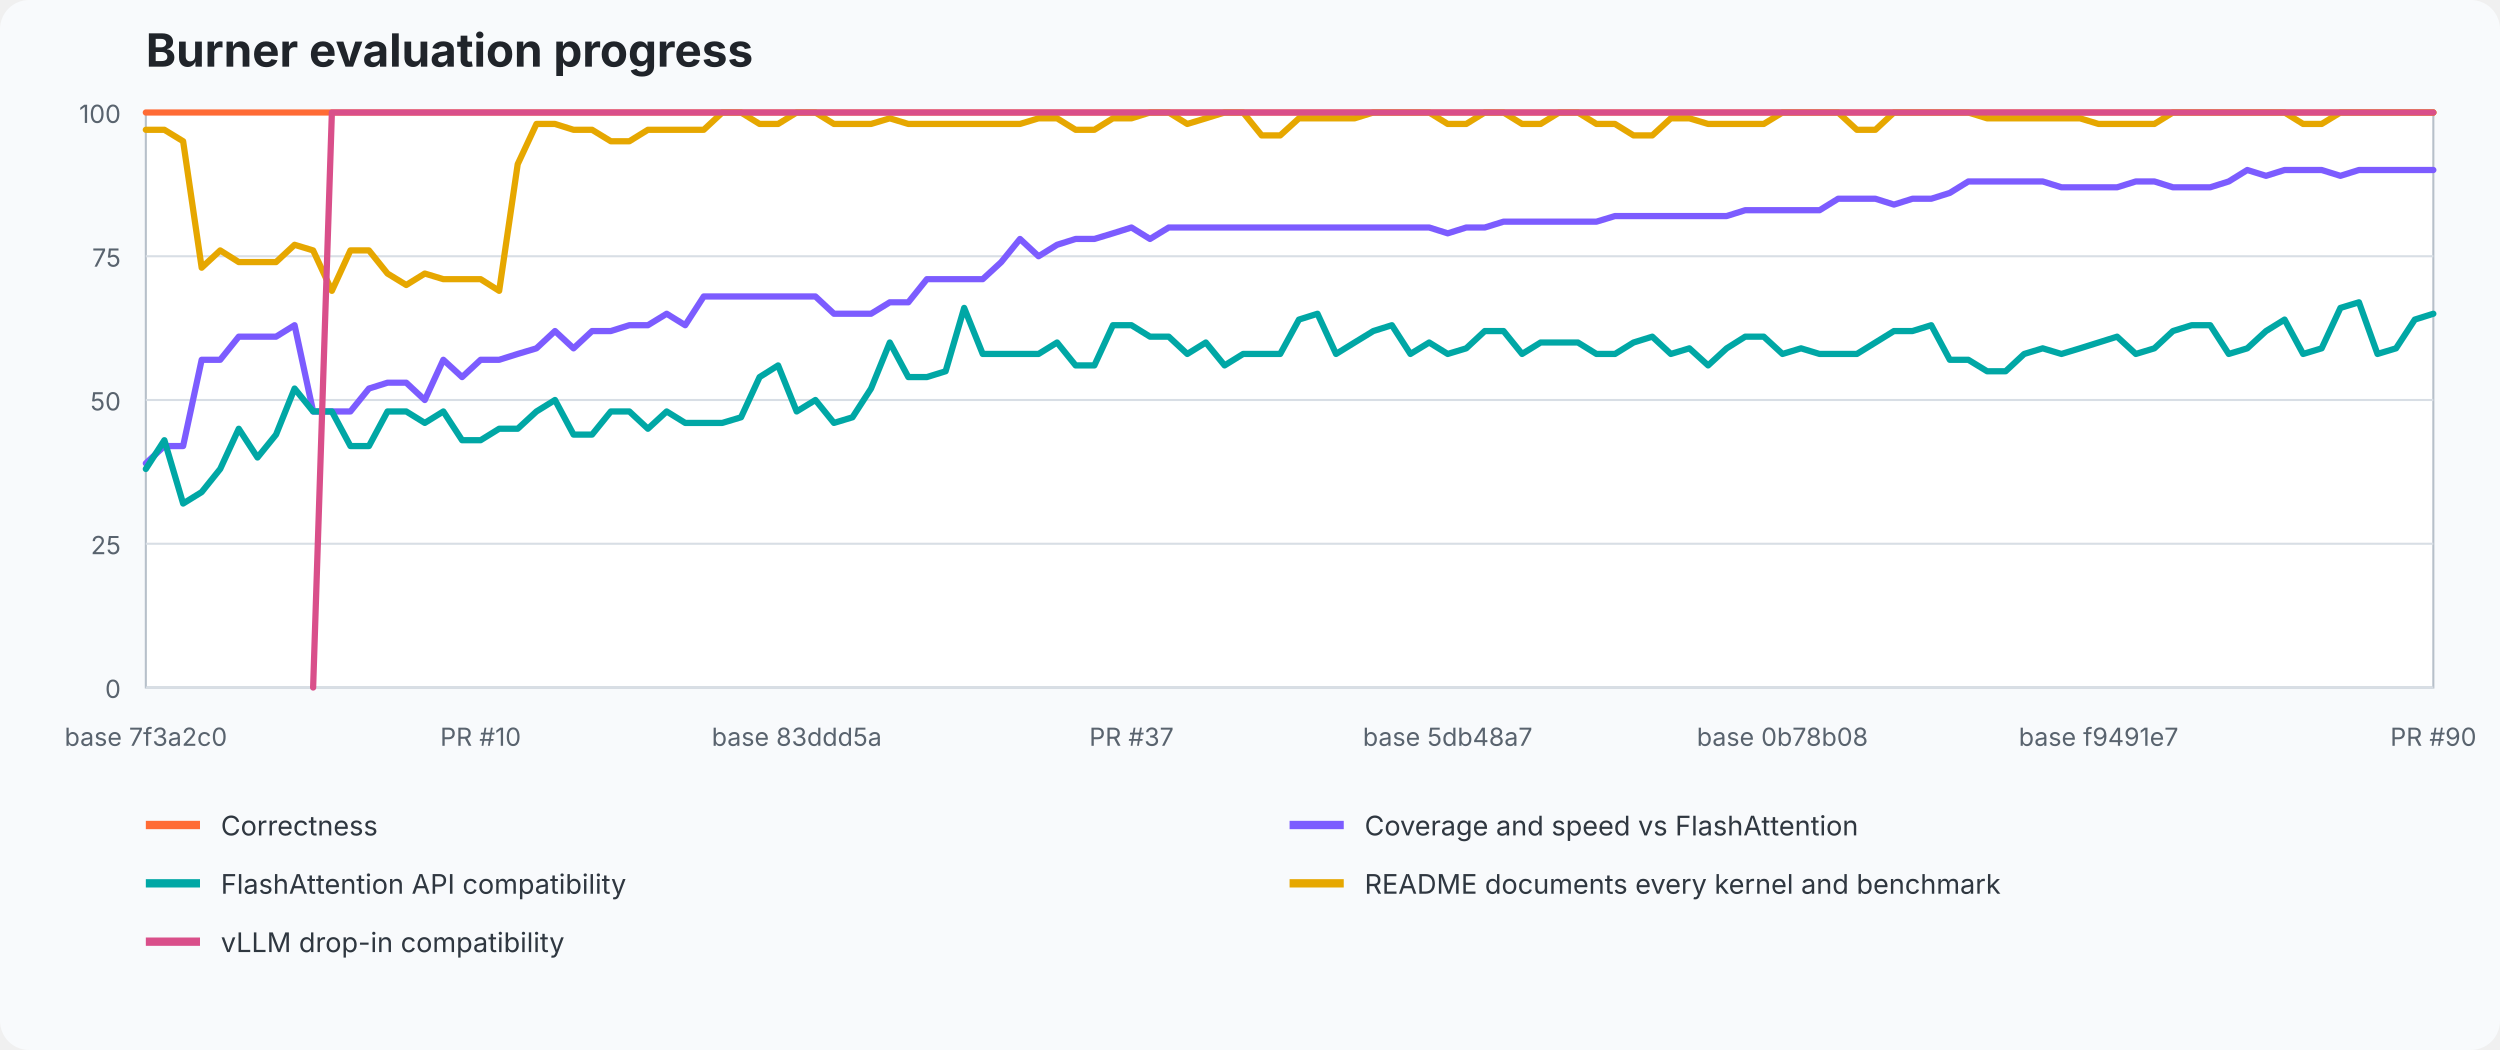
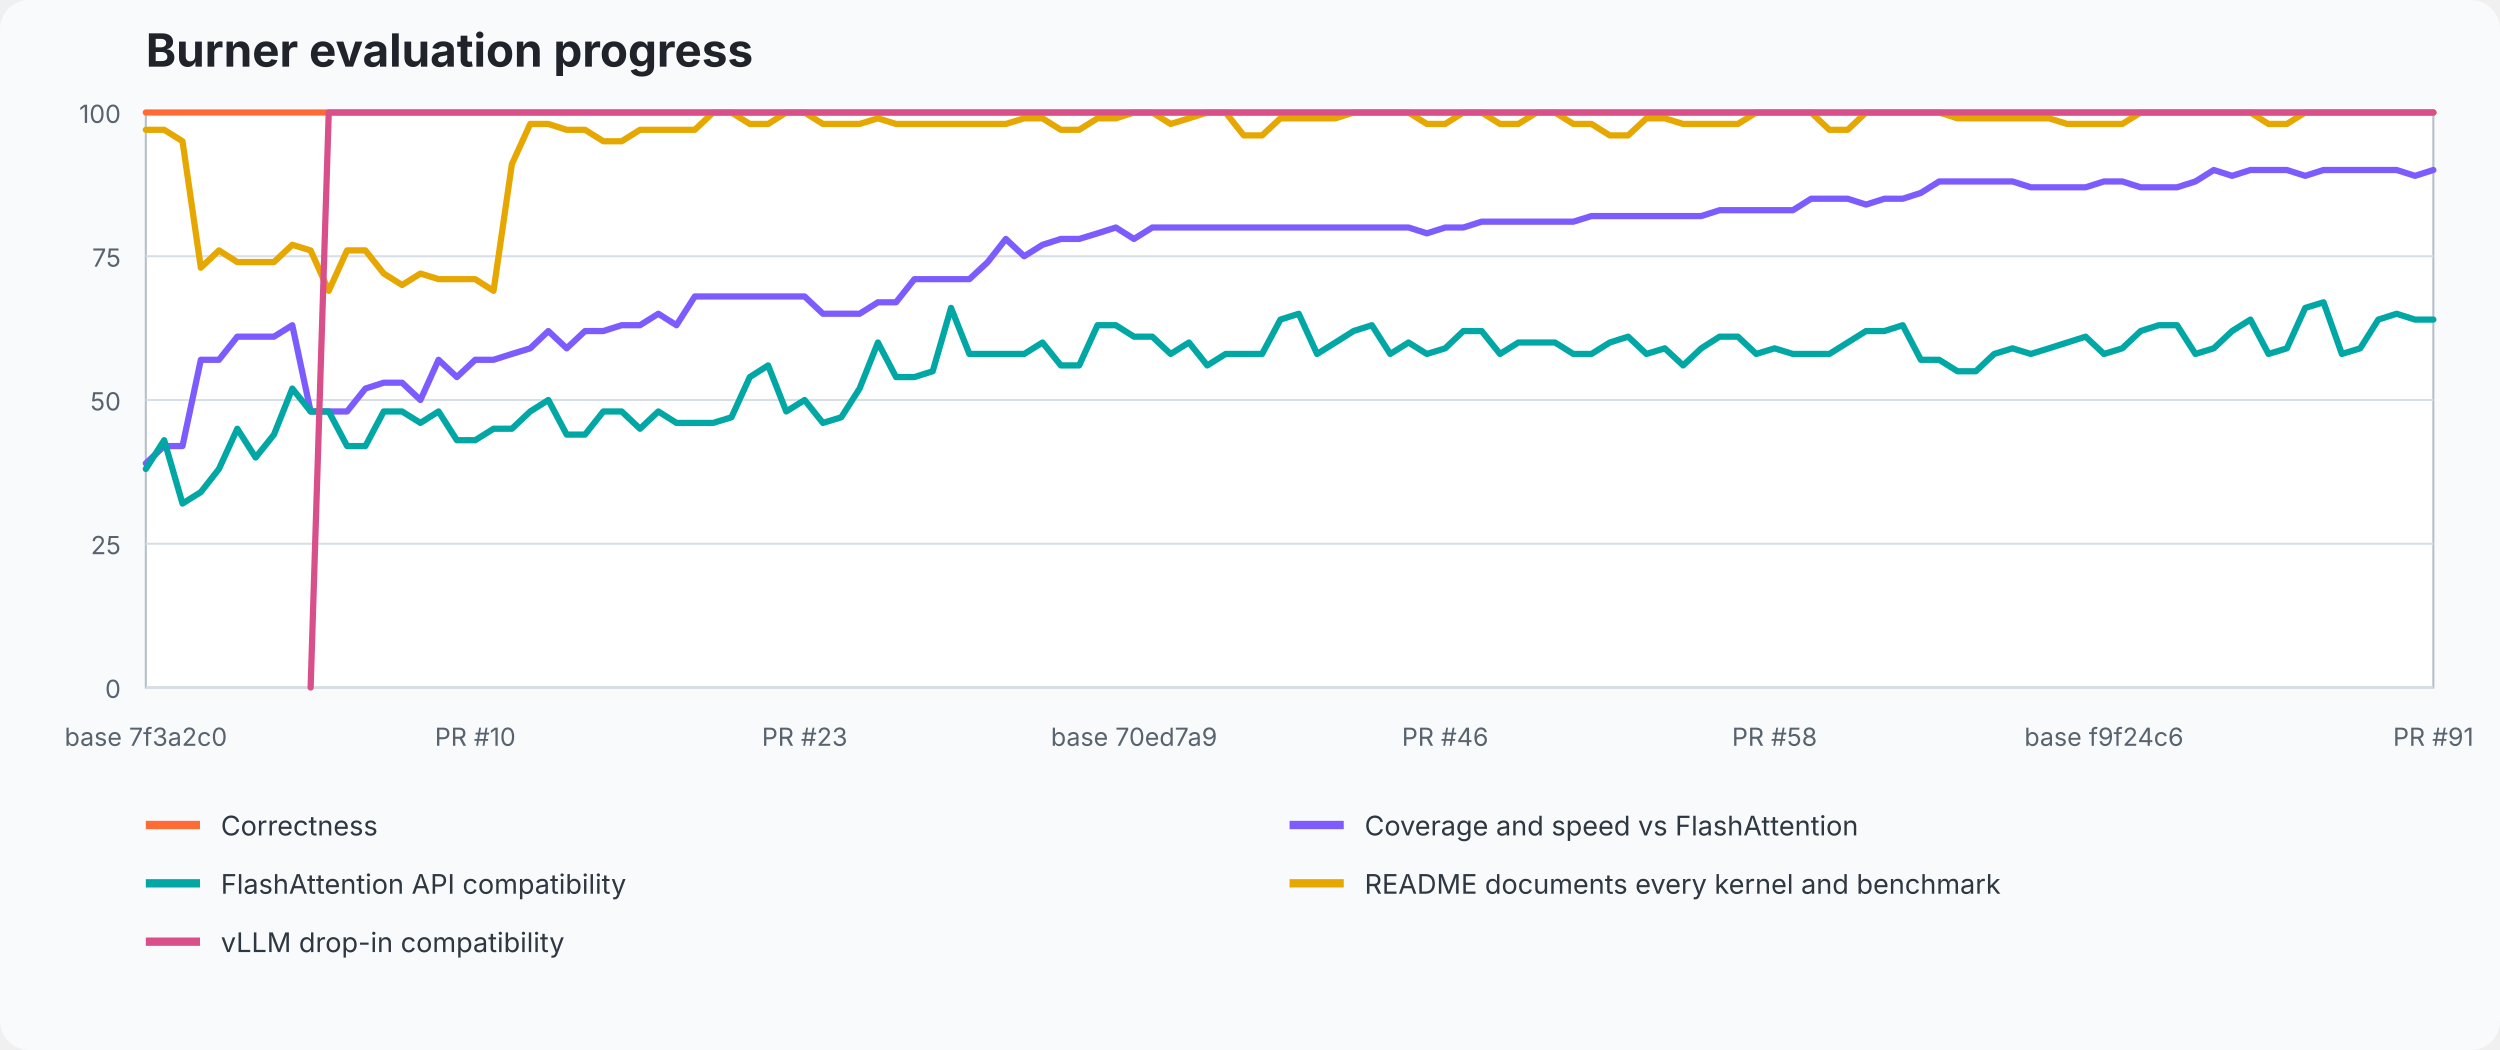
<svg xmlns="http://www.w3.org/2000/svg" width="1200" height="504" viewBox="0 0 1200 504" role="img" aria-labelledby="title desc">
  <style>text{font-family:ui-sans-serif,system-ui,-apple-system,BlinkMacSystemFont,"Segoe UI",sans-serif}.title{font-size:22px;font-weight:700;fill:#20242a}.axis{font-size:12px;fill:#59636e}.legend{font-size:13px;fill:#2f3740}.grid{stroke:#d8dee5;stroke-width:1}.plot{fill:#fff;stroke:#b7c0ca}</style>
  <rect width="100%" height="100%" fill="#f8fafc" rx="14" />
  <text x="70" y="32" class="title">Burner evaluation progress</text>
  <rect x="70" y="54" width="1098" height="276" class="plot" />
  <line x1="70" y1="330" x2="1168" y2="330" class="grid" />
  <text x="58" y="335" text-anchor="end" class="axis">0</text>
  <line x1="70" y1="261" x2="1168" y2="261" class="grid" />
  <text x="58" y="266" text-anchor="end" class="axis">25</text>
  <line x1="70" y1="192" x2="1168" y2="192" class="grid" />
  <text x="58" y="197" text-anchor="end" class="axis">50</text>
  <line x1="70" y1="123" x2="1168" y2="123" class="grid" />
  <text x="58" y="128" text-anchor="end" class="axis">75</text>
  <line x1="70" y1="54" x2="1168" y2="54" class="grid" />
  <text x="58" y="59" text-anchor="end" class="axis">100</text>
-   <polyline points="70.0,54.0 78.9,54.0 87.9,54.0 96.8,54.0 105.7,54.0 114.6,54.0 123.6,54.0 132.5,54.0 141.4,54.0 150.3,54.0 159.3,54.0 168.2,54.0 177.1,54.0 186.0,54.0 195.0,54.0 203.9,54.0 212.8,54.0 221.8,54.0 230.7,54.0 239.6,54.0 248.5,54.0 257.5,54.0 266.4,54.0 275.3,54.0 284.2,54.0 293.2,54.0 302.1,54.0 311.0,54.0 320.0,54.0 328.9,54.0 337.8,54.0 346.7,54.0 355.7,54.0 364.6,54.0 373.5,54.0 382.4,54.0 391.4,54.0 400.3,54.0 409.2,54.0 418.1,54.0 427.1,54.0 436.0,54.0 444.9,54.0 453.9,54.0 462.8,54.0 471.7,54.0 480.6,54.0 489.6,54.0 498.5,54.0 507.4,54.0 516.3,54.0 525.3,54.0 534.2,54.0 543.1,54.0 552.0,54.0 561.0,54.0 569.9,54.0 578.8,54.0 587.8,54.0 596.7,54.0 605.6,54.0 614.5,54.0 623.5,54.0 632.4,54.0 641.3,54.0 650.2,54.0 659.2,54.0 668.1,54.0 677.0,54.0 686.0,54.0 694.9,54.0 703.8,54.0 712.7,54.0 721.7,54.0 730.6,54.0 739.5,54.0 748.4,54.0 757.4,54.0 766.3,54.0 775.2,54.0 784.1,54.0 793.1,54.0 802.0,54.0 810.9,54.0 819.9,54.0 828.8,54.0 837.7,54.0 846.6,54.0 855.6,54.0 864.5,54.0 873.4,54.0 882.3,54.0 891.3,54.0 900.2,54.0 909.1,54.0 918.0,54.0 927.0,54.0 935.9,54.0 944.8,54.0 953.8,54.0 962.7,54.0 971.6,54.0 980.5,54.0 989.5,54.0 998.4,54.0 1007.3,54.0 1016.2,54.0 1025.2,54.0 1034.1,54.0 1043.0,54.0 1052.0,54.0 1060.9,54.0 1069.8,54.0 1078.7,54.0 1087.7,54.0 1096.6,54.0 1105.5,54.0 1114.4,54.0 1123.4,54.0 1132.3,54.0 1141.2,54.0 1150.1,54.0 1159.1,54.0 1168.0,54.0" fill="none" stroke="#ff6b35" stroke-width="3" stroke-linejoin="round" stroke-linecap="round" />
-   <polyline points="70.0,222.4 78.9,214.1 87.9,214.1 96.8,172.7 105.7,172.7 114.6,161.6 123.6,161.6 132.5,161.6 141.4,156.1 150.3,197.5 159.3,197.5 168.2,197.5 177.1,186.5 186.0,183.7 195.0,183.7 203.9,192.0 212.8,172.7 221.8,181.0 230.7,172.7 239.6,172.7 248.5,169.9 257.5,167.2 266.4,158.9 275.3,167.2 284.2,158.9 293.2,158.9 302.1,156.1 311.0,156.1 320.0,150.6 328.9,156.1 337.8,142.3 346.7,142.3 355.7,142.3 364.6,142.3 373.5,142.3 382.4,142.3 391.4,142.3 400.3,150.6 409.2,150.6 418.1,150.6 427.1,145.1 436.0,145.1 444.9,134.0 453.9,134.0 462.8,134.0 471.7,134.0 480.6,125.8 489.6,114.7 498.5,123.0 507.4,117.5 516.3,114.7 525.3,114.7 534.2,112.0 543.1,109.2 552.0,114.7 561.0,109.2 569.9,109.2 578.8,109.2 587.8,109.2 596.7,109.2 605.6,109.2 614.5,109.2 623.5,109.2 632.4,109.2 641.3,109.2 650.2,109.2 659.2,109.2 668.1,109.2 677.0,109.2 686.0,109.2 694.9,112.0 703.8,109.2 712.7,109.2 721.7,106.4 730.6,106.4 739.5,106.4 748.4,106.4 757.4,106.4 766.3,106.4 775.2,103.7 784.1,103.7 793.1,103.7 802.0,103.7 810.9,103.7 819.9,103.7 828.8,103.7 837.7,100.9 846.6,100.9 855.6,100.9 864.5,100.9 873.4,100.9 882.3,95.4 891.3,95.4 900.2,95.4 909.1,98.2 918.0,95.4 927.0,95.4 935.9,92.6 944.8,87.1 953.8,87.1 962.7,87.1 971.6,87.1 980.5,87.1 989.5,89.9 998.4,89.9 1007.3,89.9 1016.2,89.9 1025.2,87.1 1034.1,87.1 1043.0,89.9 1052.0,89.9 1060.9,89.9 1069.8,87.1 1078.7,81.6 1087.7,84.4 1096.6,81.6 1105.5,81.6 1114.4,81.6 1123.4,84.4 1132.3,81.6 1141.2,81.6 1150.1,81.6 1159.1,81.6 1168.0,81.6" fill="none" stroke="#7c5cff" stroke-width="3" stroke-linejoin="round" stroke-linecap="round" />
-   <polyline points="70.0,225.1 78.9,211.3 87.9,241.7 96.8,236.2 105.7,225.1 114.6,205.8 123.6,219.6 132.5,208.6 141.4,186.5 150.3,197.5 159.3,197.5 168.2,214.1 177.1,214.1 186.0,197.5 195.0,197.5 203.9,203.0 212.8,197.5 221.8,211.3 230.7,211.3 239.6,205.8 248.5,205.8 257.5,197.5 266.4,192.0 275.3,208.6 284.2,208.6 293.2,197.5 302.1,197.5 311.0,205.8 320.0,197.5 328.9,203.0 337.8,203.0 346.7,203.0 355.7,200.3 364.6,181.0 373.5,175.4 382.4,197.5 391.4,192.0 400.3,203.0 409.2,200.3 418.1,186.5 427.1,164.4 436.0,181.0 444.9,181.0 453.9,178.2 462.8,147.8 471.7,169.9 480.6,169.9 489.6,169.9 498.5,169.9 507.4,164.4 516.3,175.4 525.3,175.4 534.2,156.1 543.1,156.1 552.0,161.6 561.0,161.6 569.9,169.9 578.8,164.4 587.8,175.4 596.7,169.9 605.6,169.9 614.5,169.9 623.5,153.4 632.4,150.6 641.3,169.9 650.2,164.4 659.2,158.9 668.1,156.1 677.0,169.9 686.0,164.4 694.9,169.9 703.8,167.2 712.7,158.9 721.7,158.9 730.6,169.9 739.5,164.4 748.4,164.4 757.4,164.4 766.3,169.9 775.2,169.9 784.1,164.4 793.1,161.6 802.0,169.9 810.9,167.2 819.9,175.4 828.8,167.2 837.7,161.6 846.6,161.6 855.6,169.9 864.5,167.2 873.4,169.9 882.3,169.9 891.3,169.9 900.2,164.4 909.1,158.9 918.0,158.9 927.0,156.1 935.9,172.7 944.8,172.7 953.8,178.2 962.7,178.2 971.6,169.9 980.5,167.2 989.5,169.9 998.4,167.2 1007.3,164.4 1016.2,161.6 1025.2,169.9 1034.1,167.2 1043.0,158.9 1052.0,156.1 1060.9,156.1 1069.8,169.9 1078.7,167.2 1087.7,158.9 1096.6,153.4 1105.5,169.9 1114.4,167.2 1123.4,147.8 1132.3,145.1 1141.2,169.9 1150.1,167.2 1159.1,153.4 1168.0,150.6" fill="none" stroke="#00a7a5" stroke-width="3" stroke-linejoin="round" stroke-linecap="round" />
-   <polyline points="70.0,62.3 78.9,62.3 87.9,67.8 96.8,128.5 105.7,120.2 114.6,125.8 123.6,125.8 132.5,125.8 141.4,117.5 150.3,120.2 159.3,139.6 168.2,120.2 177.1,120.2 186.0,131.3 195.0,136.8 203.9,131.3 212.8,134.0 221.8,134.0 230.7,134.0 239.6,139.6 248.5,78.8 257.5,59.5 266.4,59.5 275.3,62.3 284.2,62.3 293.2,67.8 302.1,67.8 311.0,62.3 320.0,62.3 328.9,62.3 337.8,62.3 346.7,54.0 355.7,54.0 364.6,59.5 373.5,59.5 382.4,54.0 391.4,54.0 400.3,59.5 409.2,59.5 418.1,59.5 427.1,56.8 436.0,59.5 444.9,59.5 453.9,59.5 462.8,59.5 471.7,59.5 480.6,59.5 489.6,59.5 498.5,56.8 507.4,56.8 516.3,62.3 525.3,62.3 534.2,56.8 543.1,56.8 552.0,54.0 561.0,54.0 569.9,59.5 578.8,56.8 587.8,54.0 596.7,54.0 605.6,65.0 614.5,65.0 623.5,56.8 632.4,56.8 641.3,56.8 650.2,56.8 659.2,54.0 668.1,54.0 677.0,54.0 686.0,54.0 694.9,59.5 703.8,59.5 712.7,54.0 721.7,54.0 730.6,59.5 739.5,59.5 748.4,54.0 757.4,54.0 766.3,59.5 775.2,59.5 784.1,65.0 793.1,65.0 802.0,56.8 810.9,56.8 819.9,59.5 828.8,59.5 837.7,59.5 846.6,59.5 855.6,54.0 864.5,54.0 873.4,54.0 882.3,54.0 891.3,62.3 900.2,62.3 909.1,54.0 918.0,54.0 927.0,54.0 935.9,54.0 944.8,54.0 953.8,56.8 962.7,56.8 971.6,56.8 980.5,56.8 989.5,56.8 998.4,56.8 1007.3,59.5 1016.2,59.5 1025.2,59.5 1034.1,59.5 1043.0,54.0 1052.0,54.0 1060.9,54.0 1069.8,54.0 1078.7,54.0 1087.7,54.0 1096.6,54.0 1105.5,59.5 1114.4,59.5 1123.4,54.0 1132.3,54.0 1141.2,54.0 1150.1,54.0 1159.1,54.0 1168.0,54.0" fill="none" stroke="#e6a700" stroke-width="3" stroke-linejoin="round" stroke-linecap="round" />
-   <polyline points="150.3,330.0 159.3,54.0 168.2,54.0 177.1,54.0 186.0,54.0 195.0,54.0 203.9,54.0 212.8,54.0 221.8,54.0 230.7,54.0 239.6,54.0 248.5,54.0 257.5,54.0 266.4,54.0 275.3,54.0 284.2,54.0 293.2,54.0 302.1,54.0 311.0,54.0 320.0,54.0 328.9,54.0 337.8,54.0 346.7,54.0 355.7,54.0 364.6,54.0 373.5,54.0 382.4,54.0 391.4,54.0 400.3,54.0 409.2,54.0 418.1,54.0 427.1,54.0 436.0,54.0 444.9,54.0 453.9,54.0 462.8,54.0 471.7,54.0 480.6,54.0 489.6,54.0 498.5,54.0 507.4,54.0 516.3,54.0 525.3,54.0 534.2,54.0 543.1,54.0 552.0,54.0 561.0,54.0 569.9,54.0 578.8,54.0 587.8,54.0 596.7,54.0 605.6,54.0 614.5,54.0 623.5,54.0 632.4,54.0 641.3,54.0 650.2,54.0 659.2,54.0 668.1,54.0 677.0,54.0 686.0,54.0 694.9,54.0 703.8,54.0 712.7,54.0 721.7,54.0 730.6,54.0 739.5,54.0 748.4,54.0 757.4,54.0 766.3,54.0 775.2,54.0 784.1,54.0 793.1,54.0 802.0,54.0 810.9,54.0 819.9,54.0 828.8,54.0 837.7,54.0 846.6,54.0 855.6,54.0 864.5,54.0 873.4,54.0 882.3,54.0 891.3,54.0 900.2,54.0 909.1,54.0 918.0,54.0 927.0,54.0 935.9,54.0 944.8,54.0 953.8,54.0 962.7,54.0 971.6,54.0 980.5,54.0 989.5,54.0 998.4,54.0 1007.3,54.0 1016.2,54.0 1025.2,54.0 1034.1,54.0 1043.0,54.0 1052.0,54.0 1060.9,54.0 1069.8,54.0 1078.7,54.0 1087.7,54.0 1096.6,54.0 1105.5,54.0 1114.4,54.0 1123.4,54.0 1132.3,54.0 1141.2,54.0 1150.1,54.0 1159.1,54.0 1168.0,54.0" fill="none" stroke="#d94f8a" stroke-width="3" stroke-linejoin="round" stroke-linecap="round" />
+   <polyline points="70.0,54.0 78.8,54.0 87.6,54.0 96.4,54.0 105.1,54.0 113.9,54.0 122.7,54.0 131.5,54.0 140.3,54.0 149.1,54.0 157.8,54.0 166.6,54.0 175.4,54.0 184.2,54.0 193.0,54.0 201.8,54.0 210.5,54.0 219.3,54.0 228.1,54.0 236.9,54.0 245.7,54.0 254.5,54.0 263.2,54.0 272.0,54.0 280.8,54.0 289.6,54.0 298.4,54.0 307.2,54.0 316.0,54.0 324.7,54.0 333.5,54.0 342.3,54.0 351.1,54.0 359.9,54.0 368.7,54.0 377.4,54.0 386.2,54.0 395.0,54.0 403.8,54.0 412.6,54.0 421.4,54.0 430.1,54.0 438.9,54.0 447.7,54.0 456.5,54.0 465.3,54.0 474.1,54.0 482.8,54.0 491.6,54.0 500.4,54.0 509.2,54.0 518.0,54.0 526.8,54.0 535.6,54.0 544.3,54.0 553.1,54.0 561.9,54.0 570.7,54.0 579.5,54.0 588.3,54.0 597.0,54.0 605.8,54.0 614.6,54.0 623.4,54.0 632.2,54.0 641.0,54.0 649.7,54.0 658.5,54.0 667.3,54.0 676.1,54.0 684.9,54.0 693.7,54.0 702.4,54.0 711.2,54.0 720.0,54.0 728.8,54.0 737.6,54.0 746.4,54.0 755.2,54.0 763.9,54.0 772.7,54.0 781.5,54.0 790.3,54.0 799.1,54.0 807.9,54.0 816.6,54.0 825.4,54.0 834.2,54.0 843.0,54.0 851.8,54.0 860.6,54.0 869.3,54.0 878.1,54.0 886.9,54.0 895.7,54.0 904.5,54.0 913.3,54.0 922.0,54.0 930.8,54.0 939.6,54.0 948.4,54.0 957.2,54.0 966.0,54.0 974.8,54.0 983.5,54.0 992.3,54.0 1001.1,54.0 1009.9,54.0 1018.7,54.0 1027.5,54.0 1036.2,54.0 1045.0,54.0 1053.8,54.0 1062.6,54.0 1071.4,54.0 1080.2,54.0 1088.9,54.0 1097.7,54.0 1106.5,54.0 1115.3,54.0 1124.1,54.0 1132.9,54.0 1141.6,54.0 1150.4,54.0 1159.2,54.0 1168.0,54.0" fill="none" stroke="#ff6b35" stroke-width="3" stroke-linejoin="round" stroke-linecap="round" />
+   <polyline points="70.0,222.4 78.8,214.1 87.6,214.1 96.4,172.7 105.1,172.7 113.9,161.6 122.7,161.6 131.5,161.6 140.3,156.1 149.1,197.5 157.8,197.5 166.6,197.5 175.4,186.5 184.2,183.7 193.0,183.7 201.8,192.0 210.5,172.7 219.3,181.0 228.1,172.7 236.9,172.7 245.7,169.9 254.5,167.2 263.2,158.9 272.0,167.2 280.8,158.9 289.6,158.9 298.4,156.1 307.2,156.1 316.0,150.6 324.7,156.1 333.5,142.3 342.3,142.3 351.1,142.3 359.9,142.3 368.7,142.3 377.4,142.3 386.2,142.3 395.0,150.6 403.8,150.6 412.6,150.6 421.4,145.1 430.1,145.1 438.9,134.0 447.7,134.0 456.5,134.0 465.3,134.0 474.1,125.8 482.8,114.7 491.6,123.0 500.4,117.5 509.2,114.7 518.0,114.7 526.8,112.0 535.6,109.2 544.3,114.7 553.1,109.2 561.9,109.2 570.7,109.2 579.5,109.2 588.3,109.2 597.0,109.2 605.8,109.2 614.6,109.2 623.4,109.2 632.2,109.2 641.0,109.2 649.7,109.2 658.5,109.2 667.3,109.2 676.1,109.2 684.9,112.0 693.7,109.2 702.4,109.2 711.2,106.4 720.0,106.4 728.8,106.4 737.6,106.4 746.4,106.4 755.2,106.4 763.9,103.7 772.7,103.7 781.5,103.7 790.3,103.7 799.1,103.7 807.9,103.7 816.6,103.7 825.4,100.9 834.2,100.9 843.0,100.9 851.8,100.9 860.6,100.9 869.3,95.4 878.1,95.4 886.9,95.4 895.7,98.2 904.5,95.4 913.3,95.4 922.0,92.6 930.8,87.1 939.6,87.1 948.4,87.1 957.2,87.1 966.0,87.1 974.8,89.9 983.5,89.9 992.3,89.9 1001.1,89.9 1009.9,87.1 1018.7,87.1 1027.5,89.9 1036.2,89.9 1045.0,89.9 1053.8,87.1 1062.6,81.6 1071.4,84.4 1080.2,81.6 1088.9,81.6 1097.7,81.6 1106.5,84.4 1115.3,81.6 1124.1,81.6 1132.9,81.6 1141.6,81.6 1150.4,81.6 1159.2,84.4 1168.0,81.6" fill="none" stroke="#7c5cff" stroke-width="3" stroke-linejoin="round" stroke-linecap="round" />
+   <polyline points="70.0,225.1 78.8,211.3 87.6,241.7 96.4,236.2 105.1,225.1 113.9,205.8 122.7,219.6 131.5,208.6 140.3,186.5 149.1,197.5 157.8,197.5 166.6,214.1 175.4,214.1 184.2,197.5 193.0,197.5 201.8,203.0 210.5,197.5 219.3,211.3 228.1,211.3 236.9,205.8 245.7,205.8 254.5,197.5 263.2,192.0 272.0,208.6 280.8,208.6 289.6,197.5 298.4,197.5 307.2,205.8 316.0,197.5 324.7,203.0 333.5,203.0 342.3,203.0 351.1,200.3 359.9,181.0 368.7,175.4 377.4,197.5 386.2,192.0 395.0,203.0 403.8,200.3 412.6,186.5 421.4,164.4 430.1,181.0 438.9,181.0 447.7,178.2 456.5,147.8 465.3,169.9 474.1,169.9 482.8,169.9 491.6,169.9 500.4,164.4 509.2,175.4 518.0,175.4 526.8,156.1 535.6,156.1 544.3,161.6 553.1,161.6 561.9,169.9 570.7,164.4 579.5,175.4 588.3,169.9 597.0,169.9 605.8,169.9 614.6,153.4 623.4,150.6 632.2,169.9 641.0,164.4 649.7,158.9 658.5,156.1 667.3,169.9 676.1,164.4 684.9,169.9 693.7,167.2 702.4,158.9 711.2,158.9 720.0,169.9 728.8,164.4 737.6,164.4 746.4,164.4 755.2,169.9 763.9,169.9 772.7,164.4 781.5,161.6 790.3,169.9 799.1,167.2 807.9,175.4 816.6,167.2 825.4,161.6 834.2,161.6 843.0,169.9 851.8,167.2 860.6,169.9 869.3,169.9 878.1,169.9 886.9,164.4 895.7,158.9 904.5,158.9 913.3,156.1 922.0,172.7 930.8,172.7 939.6,178.2 948.4,178.2 957.2,169.9 966.0,167.2 974.8,169.9 983.5,167.2 992.3,164.4 1001.1,161.6 1009.9,169.9 1018.7,167.2 1027.5,158.9 1036.2,156.1 1045.0,156.1 1053.8,169.9 1062.6,167.2 1071.4,158.9 1080.2,153.4 1088.9,169.9 1097.7,167.2 1106.5,147.8 1115.3,145.1 1124.1,169.9 1132.9,167.2 1141.6,153.4 1150.4,150.6 1159.2,153.4 1168.0,153.4" fill="none" stroke="#00a7a5" stroke-width="3" stroke-linejoin="round" stroke-linecap="round" />
+   <polyline points="70.0,62.3 78.8,62.3 87.6,67.8 96.4,128.5 105.1,120.2 113.9,125.8 122.7,125.8 131.5,125.8 140.3,117.5 149.1,120.2 157.8,139.6 166.6,120.2 175.4,120.2 184.2,131.3 193.0,136.8 201.8,131.3 210.5,134.0 219.3,134.0 228.1,134.0 236.9,139.6 245.7,78.8 254.5,59.5 263.2,59.5 272.0,62.3 280.8,62.3 289.6,67.8 298.4,67.8 307.2,62.3 316.0,62.3 324.7,62.3 333.5,62.3 342.3,54.0 351.1,54.0 359.9,59.5 368.7,59.5 377.4,54.0 386.2,54.0 395.0,59.5 403.8,59.5 412.6,59.5 421.4,56.8 430.1,59.5 438.9,59.5 447.7,59.5 456.5,59.5 465.3,59.5 474.1,59.5 482.8,59.5 491.6,56.8 500.4,56.8 509.2,62.3 518.0,62.3 526.8,56.8 535.6,56.8 544.3,54.0 553.1,54.0 561.9,59.5 570.7,56.8 579.5,54.0 588.3,54.0 597.0,65.0 605.8,65.0 614.6,56.8 623.4,56.8 632.2,56.8 641.0,56.8 649.7,54.0 658.5,54.0 667.3,54.0 676.1,54.0 684.9,59.5 693.7,59.5 702.4,54.0 711.2,54.0 720.0,59.5 728.8,59.5 737.6,54.0 746.4,54.0 755.2,59.5 763.9,59.5 772.7,65.0 781.5,65.0 790.3,56.8 799.1,56.8 807.9,59.5 816.6,59.5 825.4,59.5 834.2,59.5 843.0,54.0 851.8,54.0 860.6,54.0 869.3,54.0 878.1,62.3 886.9,62.3 895.7,54.0 904.5,54.0 913.3,54.0 922.0,54.0 930.8,54.0 939.6,56.8 948.4,56.8 957.2,56.8 966.0,56.8 974.8,56.8 983.5,56.8 992.3,59.5 1001.1,59.5 1009.9,59.5 1018.7,59.5 1027.5,54.0 1036.2,54.0 1045.0,54.0 1053.8,54.0 1062.6,54.0 1071.4,54.0 1080.2,54.0 1088.9,59.5 1097.7,59.5 1106.5,54.0 1115.3,54.0 1124.1,54.0 1132.9,54.0 1141.6,54.0 1150.4,54.0 1159.2,54.0 1168.0,54.0" fill="none" stroke="#e6a700" stroke-width="3" stroke-linejoin="round" stroke-linecap="round" />
+   <polyline points="149.1,330.0 157.8,54.0 166.6,54.0 175.4,54.0 184.2,54.0 193.0,54.0 201.8,54.0 210.5,54.0 219.3,54.0 228.1,54.0 236.9,54.0 245.7,54.0 254.5,54.0 263.2,54.0 272.0,54.0 280.8,54.0 289.6,54.0 298.4,54.0 307.2,54.0 316.0,54.0 324.7,54.0 333.5,54.0 342.3,54.0 351.1,54.0 359.9,54.0 368.7,54.0 377.4,54.0 386.2,54.0 395.0,54.0 403.8,54.0 412.6,54.0 421.4,54.0 430.1,54.0 438.9,54.0 447.7,54.0 456.5,54.0 465.3,54.0 474.1,54.0 482.8,54.0 491.6,54.0 500.4,54.0 509.2,54.0 518.0,54.0 526.8,54.0 535.6,54.0 544.3,54.0 553.1,54.0 561.9,54.0 570.7,54.0 579.5,54.0 588.3,54.0 597.0,54.0 605.8,54.0 614.6,54.0 623.4,54.0 632.2,54.0 641.0,54.0 649.7,54.0 658.5,54.0 667.3,54.0 676.1,54.0 684.9,54.0 693.7,54.0 702.4,54.0 711.2,54.0 720.0,54.0 728.8,54.0 737.6,54.0 746.4,54.0 755.2,54.0 763.9,54.0 772.7,54.0 781.5,54.0 790.3,54.0 799.1,54.0 807.9,54.0 816.6,54.0 825.4,54.0 834.2,54.0 843.0,54.0 851.8,54.0 860.6,54.0 869.3,54.0 878.1,54.0 886.9,54.0 895.7,54.0 904.5,54.0 913.3,54.0 922.0,54.0 930.8,54.0 939.6,54.0 948.4,54.0 957.2,54.0 966.0,54.0 974.8,54.0 983.5,54.0 992.3,54.0 1001.1,54.0 1009.9,54.0 1018.7,54.0 1027.5,54.0 1036.2,54.0 1045.0,54.0 1053.8,54.0 1062.6,54.0 1071.4,54.0 1080.2,54.0 1088.9,54.0 1097.7,54.0 1106.5,54.0 1115.3,54.0 1124.1,54.0 1132.9,54.0 1141.6,54.0 1150.4,54.0 1159.2,54.0 1168.0,54.0" fill="none" stroke="#d94f8a" stroke-width="3" stroke-linejoin="round" stroke-linecap="round" />
  <text x="70" y="358" text-anchor="middle" class="axis">base 7f3a2c0</text>
-   <text x="230.683" y="358" text-anchor="middle" class="axis">PR #10</text>
-   <text x="382.439" y="358" text-anchor="middle" class="axis">base 83ddd5a</text>
-   <text x="543.122" y="358" text-anchor="middle" class="axis">PR #37</text>
-   <text x="694.878" y="358" text-anchor="middle" class="axis">base 5db48a7</text>
-   <text x="855.561" y="358" text-anchor="middle" class="axis">base 0b78b08</text>
-   <text x="1007.317" y="358" text-anchor="middle" class="axis">base f9491e7</text>
-   <text x="1168" y="358" text-anchor="middle" class="axis">PR #90</text>
+   <text x="228.112" y="358" text-anchor="middle" class="axis">PR #10</text>
+   <text x="386.224" y="358" text-anchor="middle" class="axis">PR #23</text>
+   <text x="544.336" y="358" text-anchor="middle" class="axis">base 70ed7a9</text>
+   <text x="693.664" y="358" text-anchor="middle" class="axis">PR #46</text>
+   <text x="851.776" y="358" text-anchor="middle" class="axis">PR #58</text>
+   <text x="1009.888" y="358" text-anchor="middle" class="axis">base f9f24c6</text>
+   <text x="1168" y="358" text-anchor="middle" class="axis">PR #91</text>
  <line x1="70" y1="396" x2="96" y2="396" stroke="#ff6b35" stroke-width="4" />
  <text x="106" y="401" class="legend">Correctness</text>
  <line x1="619" y1="396" x2="645" y2="396" stroke="#7c5cff" stroke-width="4" />
  <text x="655" y="401" class="legend">Coverage and speed vs FlashAttention</text>
  <line x1="70" y1="424" x2="96" y2="424" stroke="#00a7a5" stroke-width="4" />
  <text x="106" y="429" class="legend">FlashAttention API compatibility</text>
  <line x1="619" y1="424" x2="645" y2="424" stroke="#e6a700" stroke-width="4" />
  <text x="655" y="429" class="legend">README documents every kernel and benchmark</text>
  <line x1="70" y1="452" x2="96" y2="452" stroke="#d94f8a" stroke-width="4" />
  <text x="106" y="457" class="legend">vLLM drop-in compatibility</text>
</svg>
